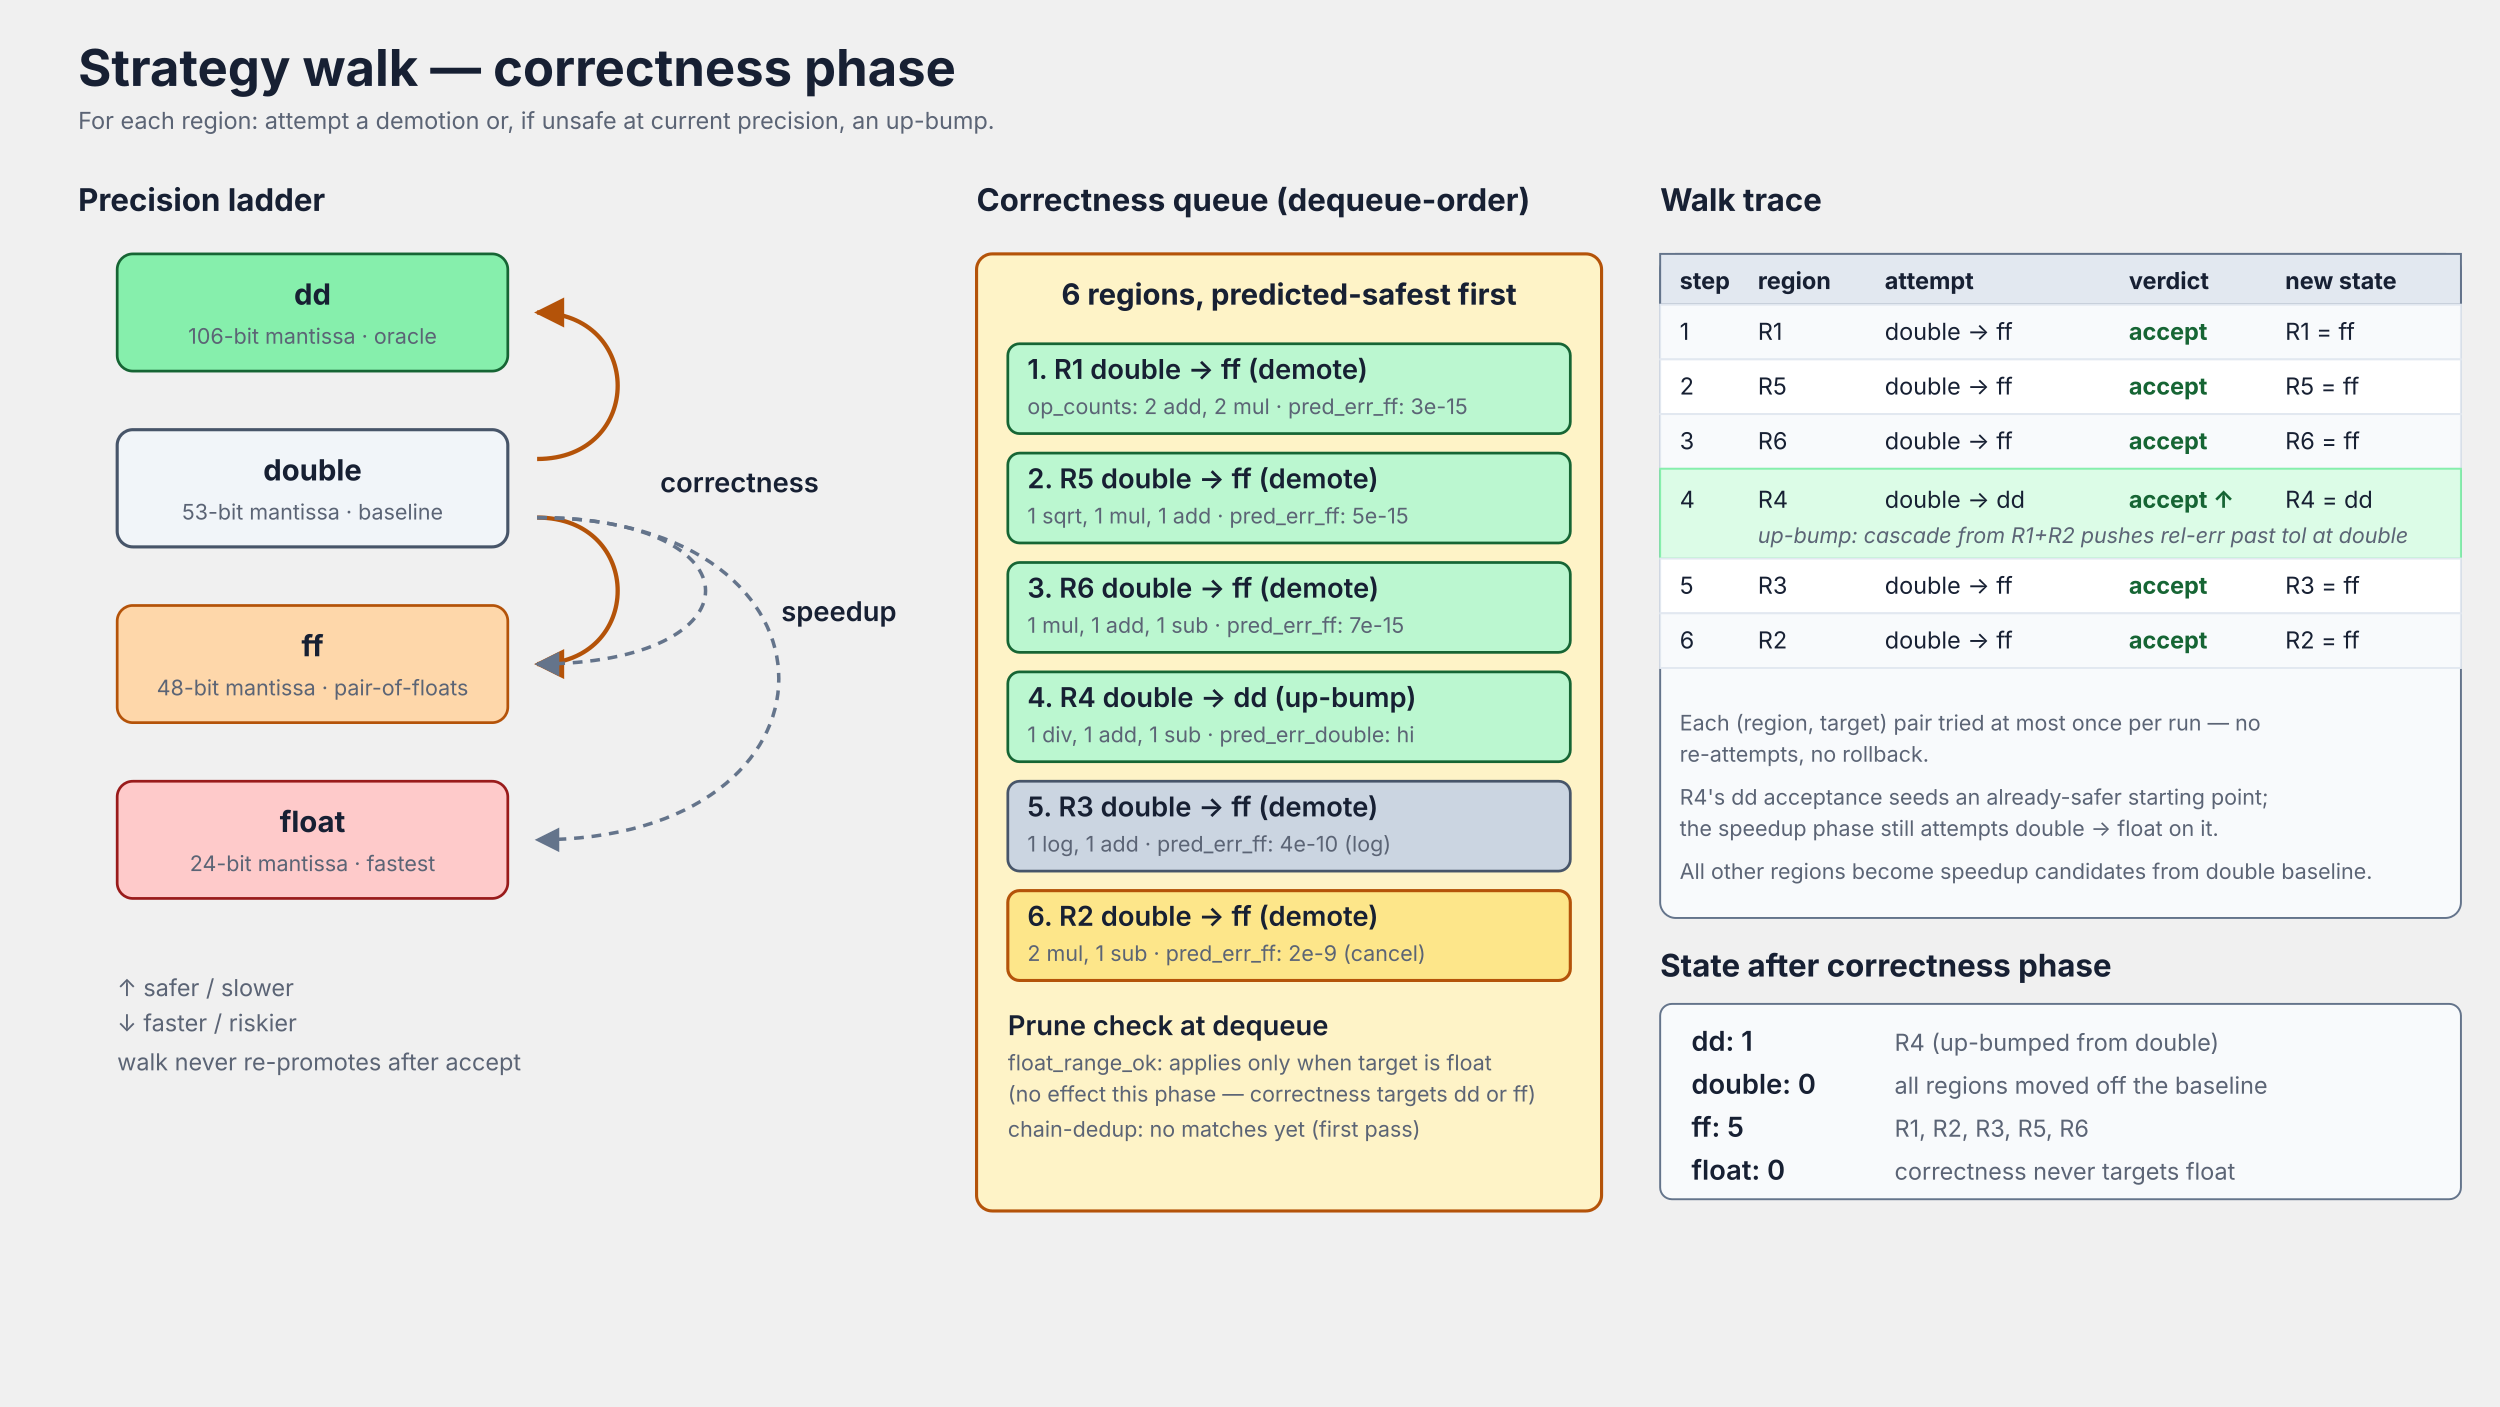
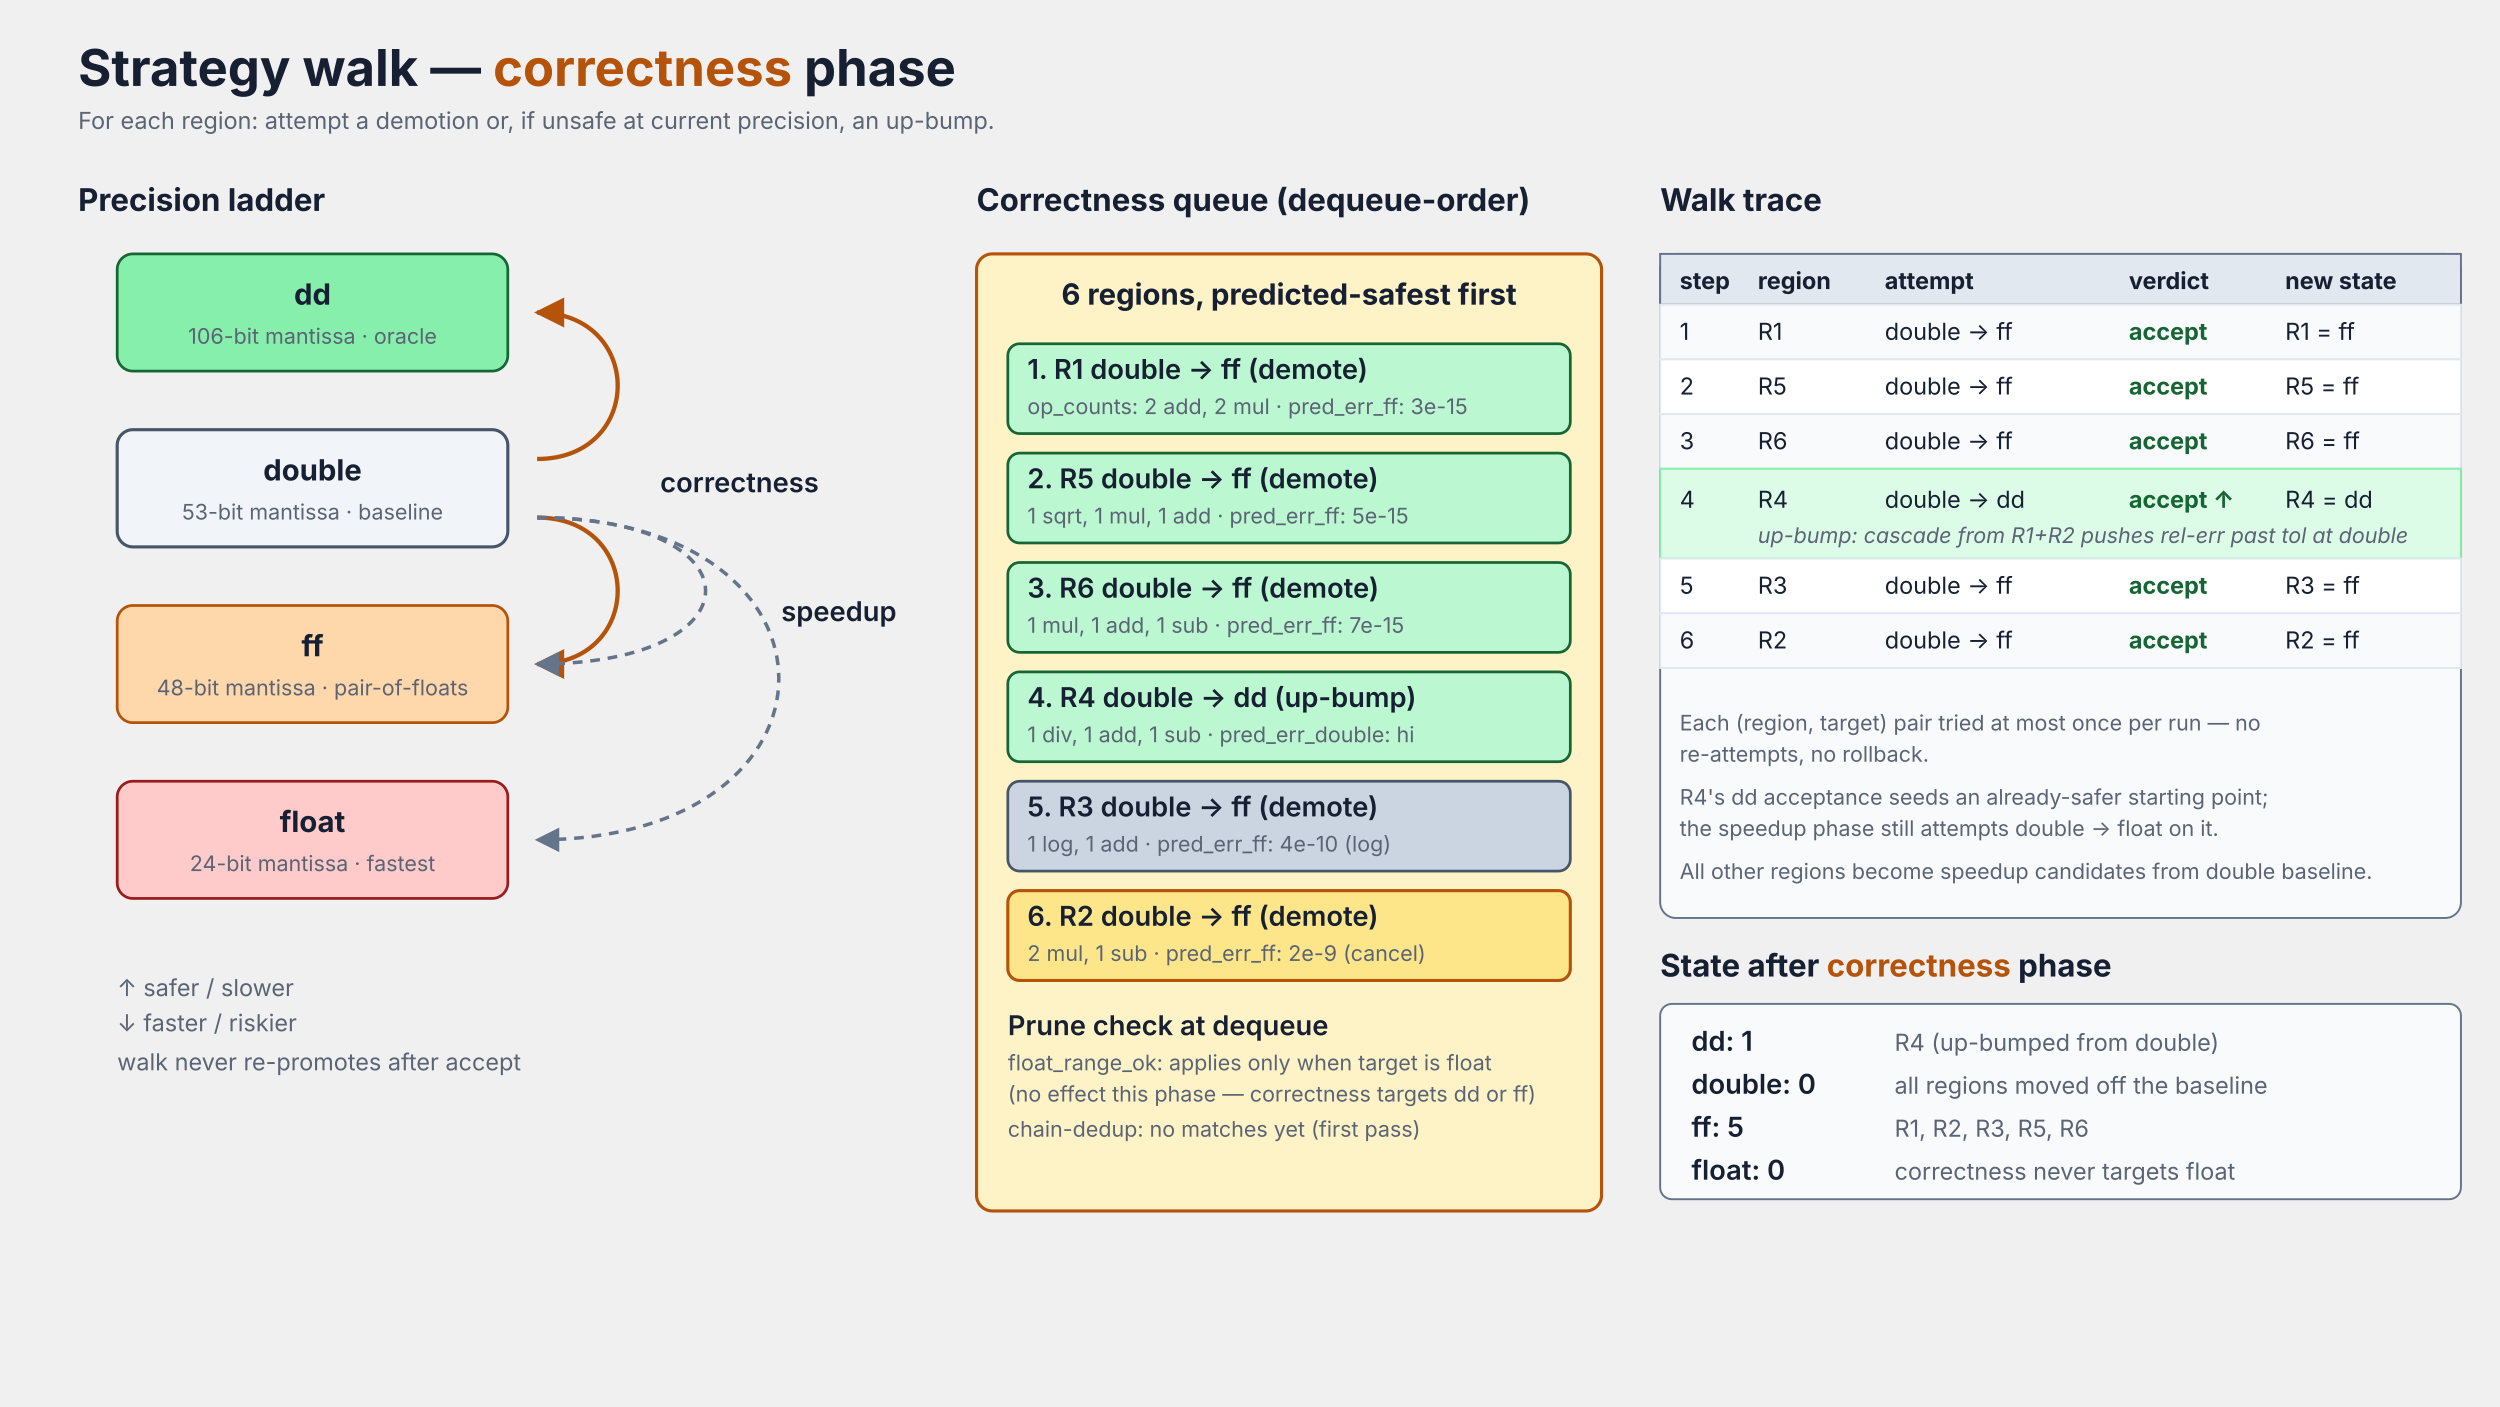
<svg xmlns="http://www.w3.org/2000/svg" viewBox="0 0 1280 720" font-family="ui-sans-serif, system-ui, -apple-system, sans-serif">
  <style>
    .title { font-size: 26px; font-weight: 700; fill: #172033; }
    .h { font-size: 16px; font-weight: 650; fill: #172033; }
    .panel-title { font-size: 15px; font-weight: 700; fill: #172033; }
    .lbl { font-size: 14px; font-weight: 600; fill: #172033; }
    .sub { font-size: 12px; fill: #5b6475; }
    .sub-sm { font-size: 11px; fill: #5b6475; }
    .code { font-family: ui-monospace, "SF Mono", Menlo, monospace; font-size: 12px; fill: #172033; }
    .box { stroke: #64748b; stroke-width: 1; fill: #f8fafc; }
    .queue-box { stroke: #b45309; stroke-width: 1.6; fill: #fef3c7; }
    .rnode-safe { stroke: #166534; stroke-width: 1.4; fill: #bbf7d0; }
    .rnode-warn { stroke: #b45309; stroke-width: 1.6; fill: #fde68a; }
    .rnode-sing { stroke: #475569; stroke-width: 1.4; fill: #cbd5e1; }
    .rung-safest { fill: #86efac; stroke: #166534; stroke-width: 1.4; }
    .rung-base   { fill: #f1f5f9; stroke: #475569; stroke-width: 1.6; }
    .rung-mid    { fill: #fed7aa; stroke: #b45309; stroke-width: 1.4; }
    .rung-risky  { fill: #fecaca; stroke: #991b1b; stroke-width: 1.4; }
    .rung-lbl { font-size: 15px; font-weight: 700; fill: #172033; }
    .rung-sub { font-size: 11px; fill: #5b6475; }
    .arrow-corr { stroke: #b45309; stroke-width: 2.2; fill: none; }
    .arrow-speed { stroke: #64748b; stroke-width: 1.8; fill: none; stroke-dasharray: 5 4; }
    .verdict-accept { font-weight: 700; fill: #166534; }
    .verdict-reject { font-weight: 700; fill: #991b1b; }
    .verdict-upbump { font-weight: 700; fill: #166534; }
    .th { font-size: 12px; font-weight: 700; fill: #172033; }
    .td { font-size: 12px; fill: #172033; }
  </style>
  <defs>
    <marker id="arrow-corr-m" viewBox="0 0 10 10" refX="9" refY="5" markerWidth="7" markerHeight="7" orient="auto-start-reverse">
      <path d="M0,0 L10,5 L0,10 z" fill="#b45309" />
    </marker>
    <marker id="arrow-speed-m" viewBox="0 0 10 10" refX="9" refY="5" markerWidth="7" markerHeight="7" orient="auto-start-reverse">
      <path d="M0,0 L10,5 L0,10 z" fill="#64748b" />
    </marker>
  </defs>
-   <text x="40" y="44" class="title">Strategy walk — correctness phase</text>
+   <text x="40" y="44" class="title">Strategy walk — <tspan fill="#b45309">correctness</tspan> phase</text>
  <text x="40" y="66" class="sub">For each region: attempt a demotion or, if unsafe at current precision, an up-bump.</text>
  <text x="40" y="108" class="h">Precision ladder</text>
  <g transform="translate(60, 130)">
    <rect x="0" y="0" width="200" height="60" rx="8" class="rung-safest" />
    <text x="100" y="26" text-anchor="middle" class="rung-lbl">dd</text>
    <text x="100" y="46" text-anchor="middle" class="rung-sub">106-bit mantissa · oracle</text>
    <rect x="0" y="90" width="200" height="60" rx="8" class="rung-base" />
    <text x="100" y="116" text-anchor="middle" class="rung-lbl">double</text>
    <text x="100" y="136" text-anchor="middle" class="rung-sub">53-bit mantissa · baseline</text>
    <rect x="0" y="180" width="200" height="60" rx="8" class="rung-mid" />
    <text x="100" y="206" text-anchor="middle" class="rung-lbl">ff</text>
    <text x="100" y="226" text-anchor="middle" class="rung-sub">48-bit mantissa · pair-of-floats</text>
    <rect x="0" y="270" width="200" height="60" rx="8" class="rung-risky" />
    <text x="100" y="296" text-anchor="middle" class="rung-lbl">float</text>
    <text x="100" y="316" text-anchor="middle" class="rung-sub">24-bit mantissa · fastest</text>
    <path d="M215 105 C 270 105, 270 30, 215 30" class="arrow-corr" marker-end="url(#arrow-corr-m)" />
    <path d="M215 135 C 270 135, 270 210, 215 210" class="arrow-corr" marker-end="url(#arrow-corr-m)" />
    <text x="278" y="122" class="lbl" fill="#b45309">correctness</text>
    <path d="M215 135 C 330 135, 330 210, 215 210" class="arrow-speed" marker-end="url(#arrow-speed-m)" />
    <path d="M215 135 C 380 135, 380 300, 215 300" class="arrow-speed" marker-end="url(#arrow-speed-m)" />
    <text x="340" y="188" class="lbl" fill="#64748b">speedup</text>
    <text x="0" y="380" class="sub">↑ safer / slower</text>
    <text x="0" y="398" class="sub">↓ faster / riskier</text>
    <text x="0" y="418" class="sub">walk never re-promotes after accept</text>
  </g>
  <text x="500" y="108" class="h">Correctness queue  (dequeue-order)</text>
  <g transform="translate(500, 130)">
    <rect x="0" y="0" width="320" height="490" rx="8" class="queue-box" />
    <text x="160" y="26" text-anchor="middle" class="panel-title">6 regions, predicted-safest first</text>
    <g transform="translate(16, 46)">
      <rect x="0" y="0" width="288" height="46" rx="6" class="rnode-safe" />
      <text x="10" y="18" class="lbl">1.  R1   double → ff  (demote)</text>
      <text x="10" y="36" class="sub-sm">op_counts: 2 add, 2 mul  ·  pred_err_ff: 3e-15</text>
    </g>
    <g transform="translate(16, 102)">
      <rect x="0" y="0" width="288" height="46" rx="6" class="rnode-safe" />
      <text x="10" y="18" class="lbl">2.  R5   double → ff  (demote)</text>
      <text x="10" y="36" class="sub-sm">1 sqrt, 1 mul, 1 add  ·  pred_err_ff: 5e-15</text>
    </g>
    <g transform="translate(16, 158)">
      <rect x="0" y="0" width="288" height="46" rx="6" class="rnode-safe" />
      <text x="10" y="18" class="lbl">3.  R6   double → ff  (demote)</text>
      <text x="10" y="36" class="sub-sm">1 mul, 1 add, 1 sub  ·  pred_err_ff: 7e-15</text>
    </g>
    <g transform="translate(16, 214)">
      <rect x="0" y="0" width="288" height="46" rx="6" class="rnode-safe" />
      <text x="10" y="18" class="lbl">4.  R4   double → dd  (up-bump)</text>
      <text x="10" y="36" class="sub-sm">1 div, 1 add, 1 sub  ·  pred_err_double: hi</text>
    </g>
    <g transform="translate(16, 270)">
      <rect x="0" y="0" width="288" height="46" rx="6" class="rnode-sing" />
      <text x="10" y="18" class="lbl">5.  R3   double → ff  (demote)</text>
      <text x="10" y="36" class="sub-sm">1 log, 1 add  ·  pred_err_ff: 4e-10  (log)</text>
    </g>
    <g transform="translate(16, 326)">
      <rect x="0" y="0" width="288" height="46" rx="6" class="rnode-warn" />
      <text x="10" y="18" class="lbl">6.  R2   double → ff  (demote)</text>
      <text x="10" y="36" class="sub-sm">2 mul, 1 sub  ·  pred_err_ff: 2e-9  (cancel)</text>
    </g>
    <g transform="translate(16, 400)">
      <text x="0" y="0" class="lbl">Prune check at dequeue</text>
      <text x="0" y="18" class="sub-sm">float_range_ok: applies only when target is float</text>
      <text x="0" y="34" class="sub-sm">(no effect this phase — correctness targets dd or ff)</text>
      <text x="0" y="52" class="sub-sm">chain-dedup: no matches yet (first pass)</text>
    </g>
  </g>
  <text x="850" y="108" class="h">Walk trace</text>
  <g transform="translate(850, 130)">
    <rect x="0" y="0" width="410" height="340" rx="8" class="box" />
    <rect x="0" y="0" width="410" height="26" fill="#e2e8f0" stroke="#64748b" stroke-width="1" />
    <text x="10" y="18" class="th">step</text>
    <text x="50" y="18" class="th">region</text>
    <text x="115" y="18" class="th">attempt</text>
    <text x="240" y="18" class="th">verdict</text>
    <text x="320" y="18" class="th">new state</text>
    <g font-size="12" fill="#172033">
      <rect x="0" y="26" width="410" height="28" fill="#f8fafc" stroke="#e2e8f0" />
      <text x="10" y="44">1</text>
      <text x="50" y="44">R1</text>
      <text x="115" y="44">double → ff</text>
      <text x="240" y="44" class="verdict-accept">accept</text>
      <text x="320" y="44">R1 = ff</text>
      <rect x="0" y="54" width="410" height="28" fill="#fff" stroke="#e2e8f0" />
      <text x="10" y="72">2</text>
      <text x="50" y="72">R5</text>
      <text x="115" y="72">double → ff</text>
      <text x="240" y="72" class="verdict-accept">accept</text>
      <text x="320" y="72">R5 = ff</text>
      <rect x="0" y="82" width="410" height="28" fill="#f8fafc" stroke="#e2e8f0" />
      <text x="10" y="100">3</text>
      <text x="50" y="100">R6</text>
      <text x="115" y="100">double → ff</text>
      <text x="240" y="100" class="verdict-accept">accept</text>
      <text x="320" y="100">R6 = ff</text>
      <rect x="0" y="110" width="410" height="46" fill="#dcfce7" stroke="#86efac" />
      <text x="10" y="130">4</text>
      <text x="50" y="130">R4</text>
      <text x="115" y="130">double → dd</text>
      <text x="240" y="130" class="verdict-upbump">accept ↑</text>
      <text x="320" y="130">R4 = dd</text>
      <text x="50" y="148" class="sub-sm" font-style="italic">up-bump: cascade from R1+R2 pushes rel-err past tol at double</text>
      <rect x="0" y="156" width="410" height="28" fill="#fff" stroke="#e2e8f0" />
      <text x="10" y="174">5</text>
      <text x="50" y="174">R3</text>
      <text x="115" y="174">double → ff</text>
      <text x="240" y="174" class="verdict-accept">accept</text>
      <text x="320" y="174">R3 = ff</text>
      <rect x="0" y="184" width="410" height="28" fill="#f8fafc" stroke="#e2e8f0" />
      <text x="10" y="202">6</text>
      <text x="50" y="202">R2</text>
      <text x="115" y="202">double → ff</text>
      <text x="240" y="202" class="verdict-accept">accept</text>
      <text x="320" y="202">R2 = ff</text>
    </g>
    <g transform="translate(10, 244)">
      <text x="0" y="0" class="sub-sm">Each (region, target) pair tried at most once per run — no</text>
      <text x="0" y="16" class="sub-sm">re-attempts, no rollback.</text>
      <text x="0" y="38" class="sub-sm">R4's dd acceptance seeds an already-safer starting point;</text>
      <text x="0" y="54" class="sub-sm">the speedup phase still attempts double → float on it.</text>
      <text x="0" y="76" class="sub-sm">All other regions become speedup candidates from double baseline.</text>
    </g>
  </g>
  <g transform="translate(850, 500)">
-     <text x="0" y="0" class="h">State after correctness phase</text>
+     <text x="0" y="0" class="h">State after <tspan fill="#b45309">correctness</tspan> phase</text>
    <rect x="0" y="14" width="410" height="100" rx="6" class="box" />
    <text x="16" y="38" class="lbl">dd: 1</text>
    <text x="120" y="38" class="sub">R4  (up-bumped from double)</text>
    <text x="16" y="60" class="lbl">double: 0</text>
    <text x="120" y="60" class="sub">all regions moved off the baseline</text>
    <text x="16" y="82" class="lbl">ff: 5</text>
    <text x="120" y="82" class="sub">R1, R2, R3, R5, R6</text>
    <text x="16" y="104" class="lbl">float: 0</text>
    <text x="120" y="104" class="sub">correctness never targets float</text>
  </g>
</svg>
